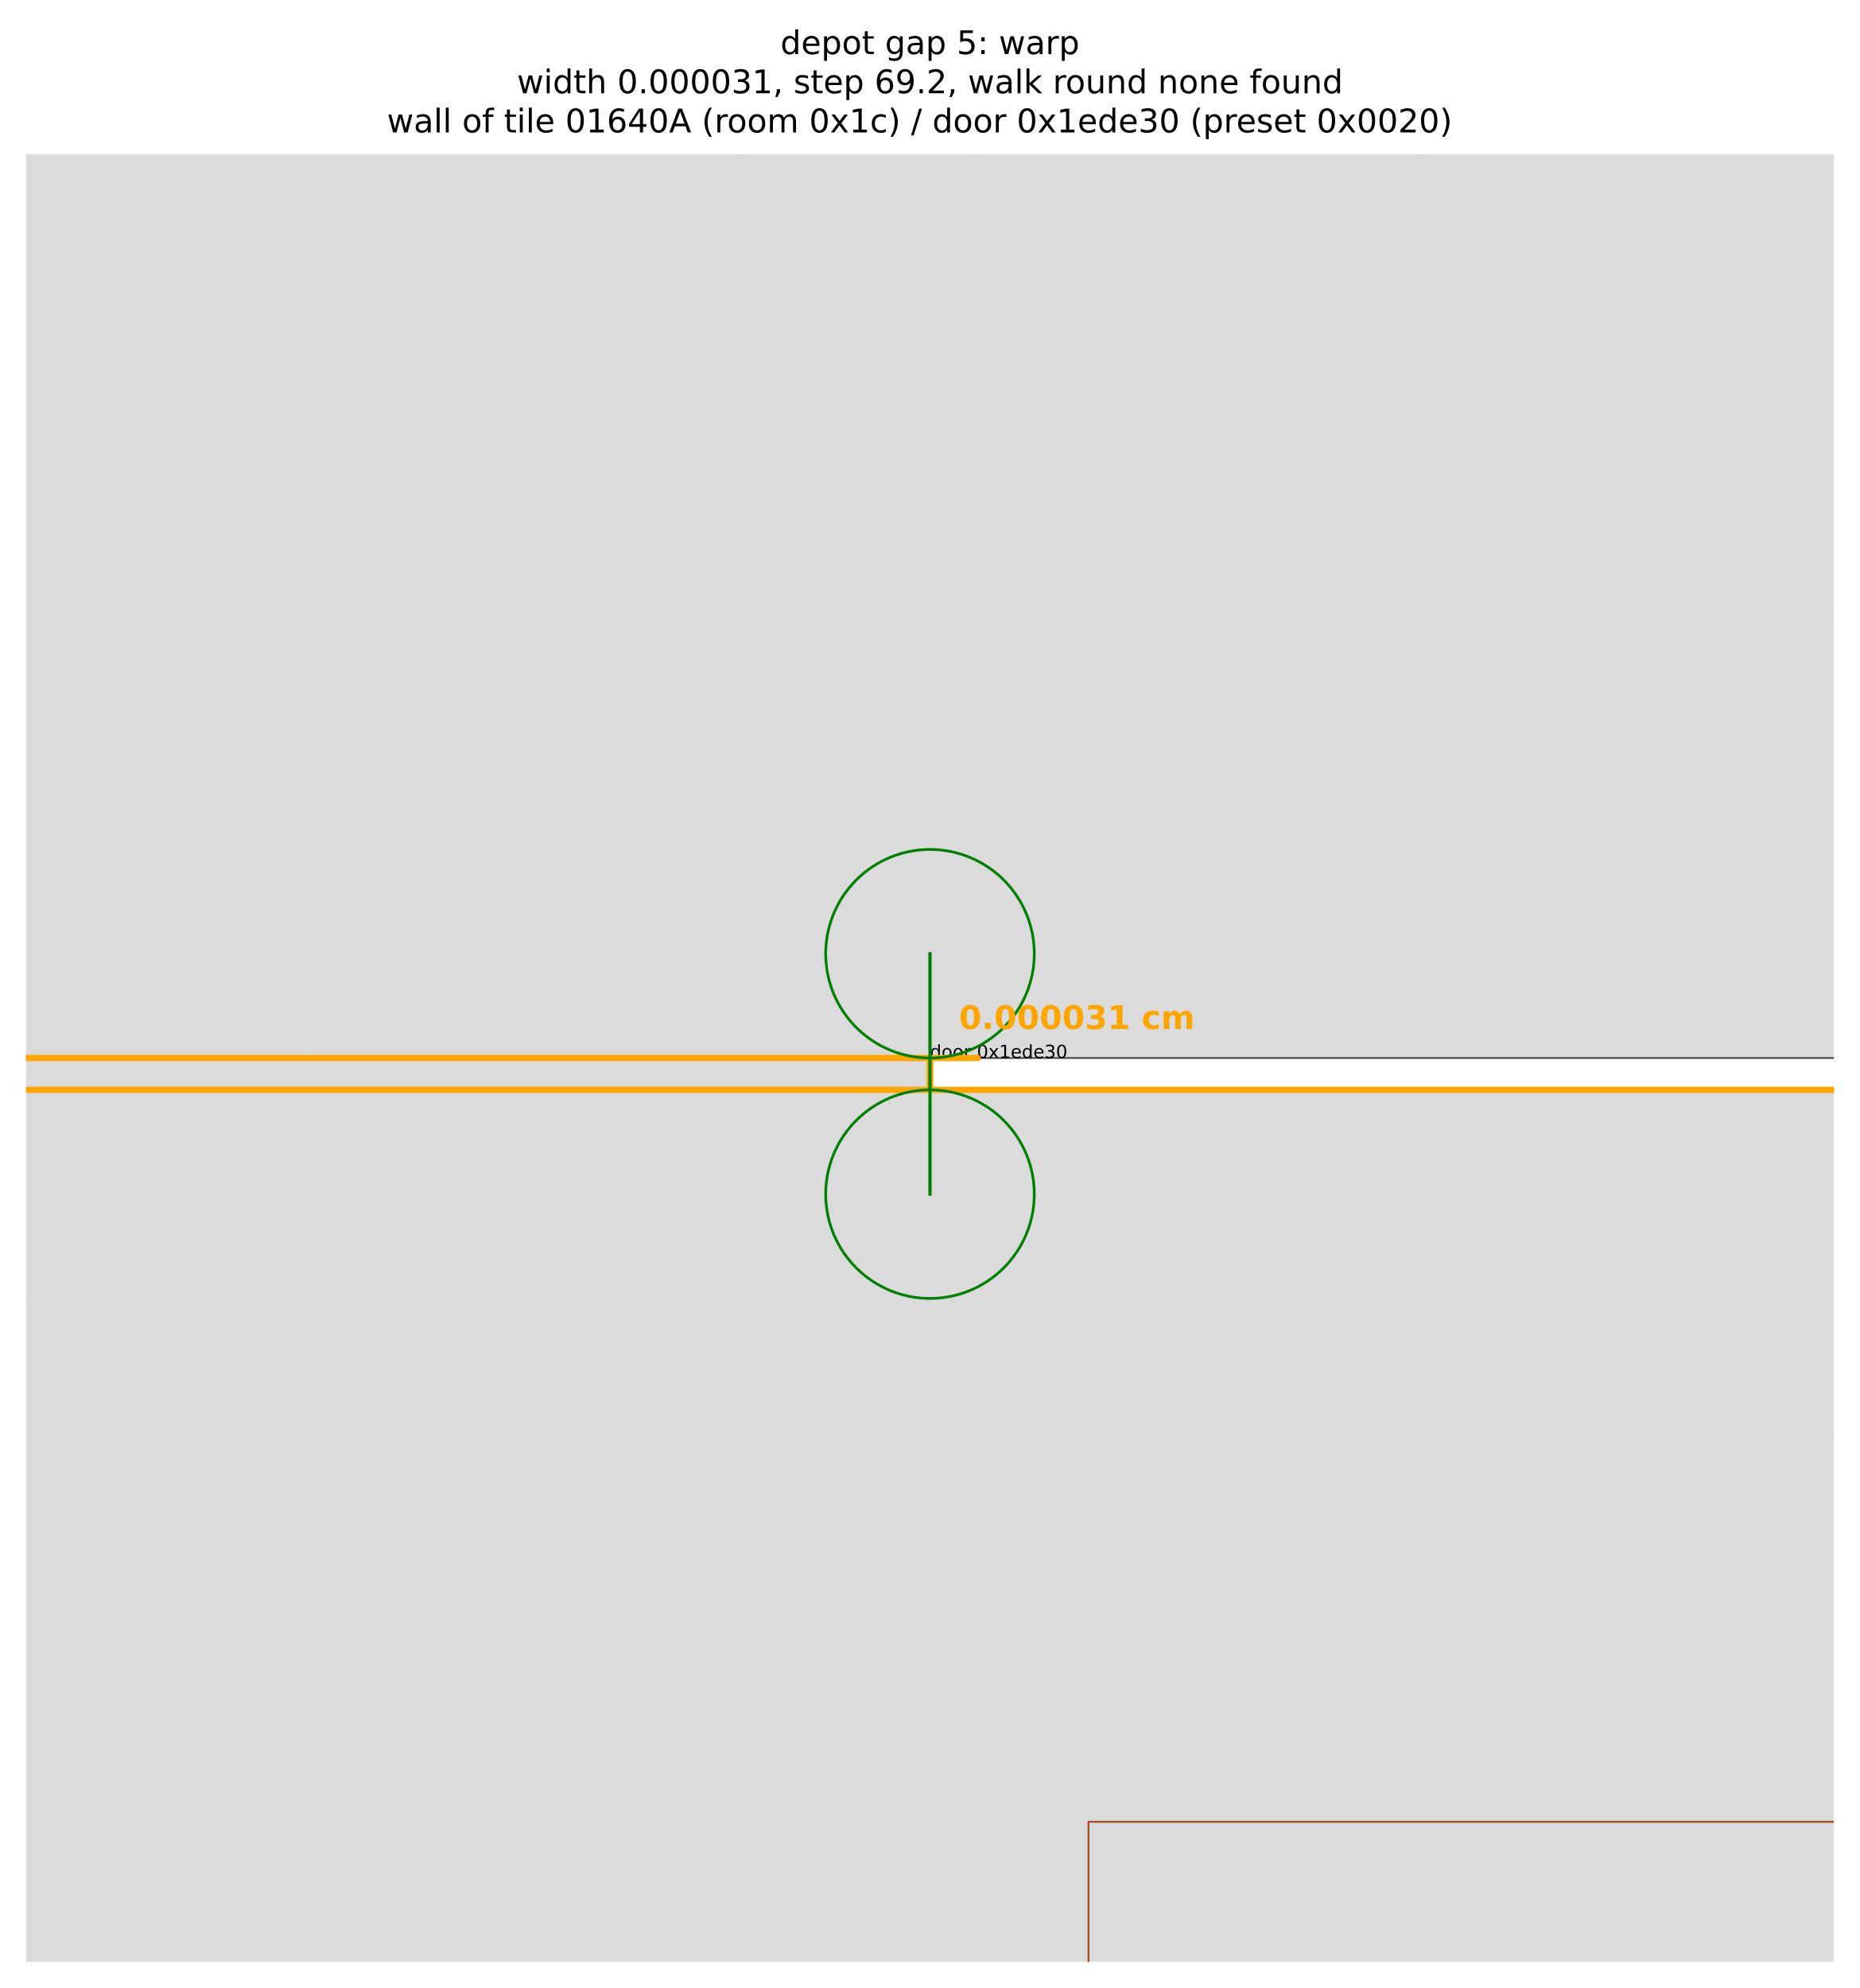
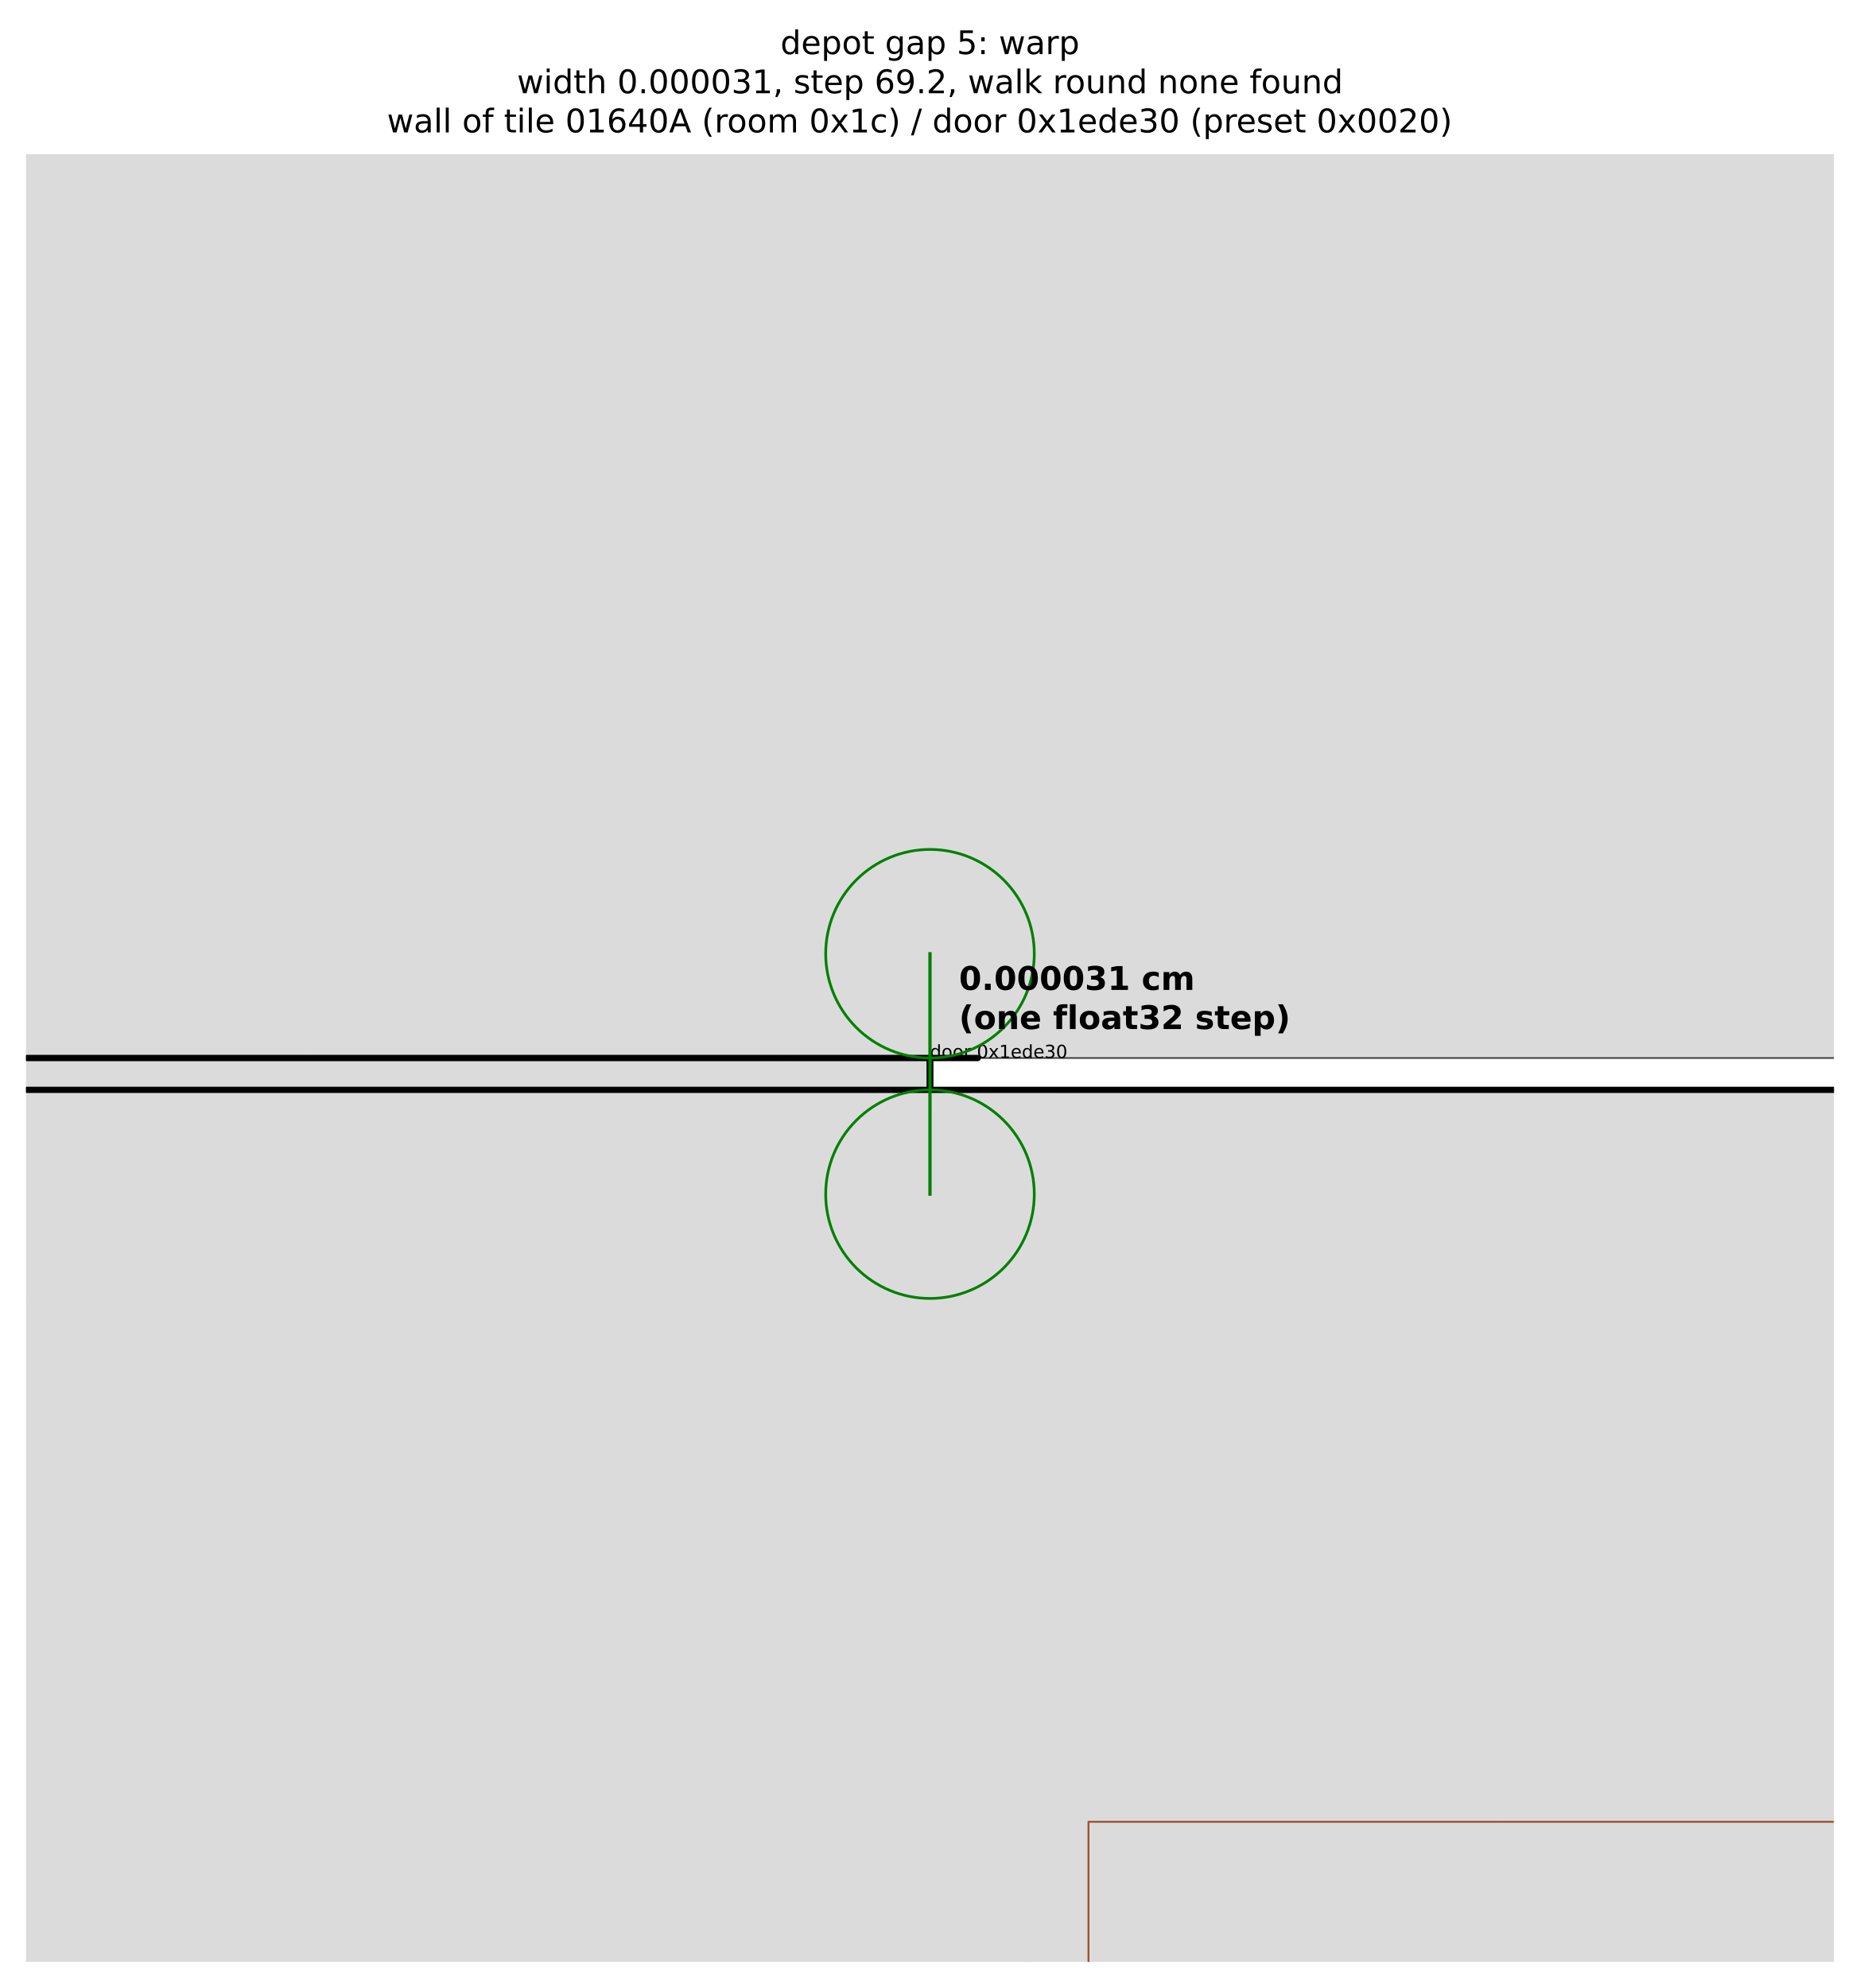
<svg xmlns="http://www.w3.org/2000/svg" width="513.36pt" height="548.704pt" viewBox="0 0 513.36 548.704" version="1.1">
  <style>path { vector-effect: non-scaling-stroke; }</style>
  <defs>
    <style type="text/css">*{stroke-linejoin: round; stroke-linecap: butt}</style>
  </defs>
  <g id="figure_1">
    <g id="patch_1">
      <path d="M 0 548.704  L 513.36 548.704  L 513.36 0  L 0 0  z " style="fill: #ffffff" />
    </g>
    <g id="axes_1">
      <g id="patch_2">
        <path d="M 269.856 -94.463  L 269.856 292.024  L 616.816 292.024  z " clip-path="url(#pb5d509a0ce)" style="fill: #dbdbdb; stroke: #dbdbdb; stroke-width: 0.3; stroke-linejoin: miter" />
      </g>
      <g id="patch_3">
        <path d="M 577.289 313.984  L 256.68 300.808  L 344.518 581.89  z " clip-path="url(#pb5d509a0ce)" style="fill: #dbdbdb; stroke: #dbdbdb; stroke-width: 0.3; stroke-linejoin: miter" />
      </g>
      <g id="patch_4">
        <path d="M 577.289 313.984  L 577.289 300.808  L 256.68 300.808  z " clip-path="url(#pb5d509a0ce)" style="fill: #dbdbdb; stroke: #dbdbdb; stroke-width: 0.3; stroke-linejoin: miter" />
      </g>
      <g id="patch_5">
        <path d="M 269.856 -94.463  L 85.396 -94.463  L 85.396 292.024  z " clip-path="url(#pb5d509a0ce)" style="fill: #dbdbdb; stroke: #dbdbdb; stroke-width: 0.3; stroke-linejoin: miter" />
      </g>
      <g id="patch_6">
        <path d="M 85.396 292.024  L 85.396 -94.463  L -454.809 292.024  L -81.497 292.024  z " clip-path="url(#pb5d509a0ce)" style="fill: #dbdbdb; stroke: #dbdbdb; stroke-width: 0.3; stroke-linejoin: miter" />
      </g>
      <g id="patch_7">
        <path d="M 344.518 581.89  L 432.356 849.796  L 577.289 313.984  z " clip-path="url(#pb5d509a0ce)" style="fill: #dbdbdb; stroke: #dbdbdb; stroke-width: 0.3; stroke-linejoin: miter" />
      </g>
      <g id="patch_8">
        <path d="M 1047.223 -94.463  L 269.856 -94.463  L 616.816 292.024  z " clip-path="url(#pb5d509a0ce)" style="fill: #dbdbdb; stroke: #dbdbdb; stroke-width: 0.3; stroke-linejoin: miter" />
      </g>
      <g id="patch_9">
        <path d="M 432.356 849.796  L 599.249 313.984  L 577.289 313.984  z " clip-path="url(#pb5d509a0ce)" style="fill: #dbdbdb; stroke: #dbdbdb; stroke-width: 0.3; stroke-linejoin: miter" />
      </g>
      <g id="patch_10">
        <path d="M -81.497 300.808  L 344.518 581.89  L 256.68 300.808  z " clip-path="url(#pb5d509a0ce)" style="fill: #dbdbdb; stroke: #dbdbdb; stroke-width: 0.3; stroke-linejoin: miter" />
      </g>
      <g id="patch_11">
        <path d="M -81.497 300.808  L -169.335 581.89  L 344.518 581.89  z " clip-path="url(#pb5d509a0ce)" style="fill: #dbdbdb; stroke: #dbdbdb; stroke-width: 0.3; stroke-linejoin: miter" />
      </g>
      <g id="patch_12">
        <path d="M 432.356 849.796  L 577.289 849.796  L 599.249 849.796  L 599.249 313.984  z " clip-path="url(#pb5d509a0ce)" style="fill: #dbdbdb; stroke: #dbdbdb; stroke-width: 0.3; stroke-linejoin: miter" />
      </g>
      <g id="patch_13">
        <path d="M 85.396 -94.463  L -349.403 -94.463  L -454.809 -94.463  L -454.809 278.849  L -454.809 292.024  z " clip-path="url(#pb5d509a0ce)" style="fill: #dbdbdb; stroke: #dbdbdb; stroke-width: 0.3; stroke-linejoin: miter" />
      </g>
      <g id="patch_14">
        <path d="M 256.68 292.024  L 85.396 292.024  L -81.497 292.024  L -81.497 300.808  z " clip-path="url(#pb5d509a0ce)" style="fill: #dbdbdb; stroke: #dbdbdb; stroke-width: 0.3; stroke-linejoin: miter" />
      </g>
      <g id="patch_15">
        <path d="M 256.68 292.024  L -81.497 300.808  L 256.68 300.808  z " clip-path="url(#pb5d509a0ce)" style="fill: #dbdbdb; stroke: #dbdbdb; stroke-width: 0.3; stroke-linejoin: miter" />
      </g>
      <g id="patch_16">
        <path d="M 269.856 -94.463  L 85.396 292.024  L 256.68 292.024  L 269.856 292.024  z " clip-path="url(#pb5d509a0ce)" style="fill: #dbdbdb; stroke: #dbdbdb; stroke-width: 0.3; stroke-linejoin: miter" />
      </g>
      <g id="line2d_1">
        <path d="M 269.856 292.024  L 514.36 292.024  " clip-path="url(#pb5d509a0ce)" style="fill: none; stroke: #404040; stroke-width: 0.6; stroke-linecap: round" />
      </g>
      <g id="line2d_2">
        <path clip-path="url(#pb5d509a0ce)" style="fill: none; stroke: #404040; stroke-width: 0.6; stroke-linecap: round" />
      </g>
      <g id="line2d_3">
        <path d="M 514.36 300.808  L 256.68 300.808  " clip-path="url(#pb5d509a0ce)" style="fill: none; stroke: #404040; stroke-width: 0.6; stroke-linecap: round" />
      </g>
      <g id="line2d_4">
        <path clip-path="url(#pb5d509a0ce)" style="fill: none; stroke: #404040; stroke-width: 0.6; stroke-linecap: round" />
      </g>
      <g id="line2d_5">
        <path clip-path="url(#pb5d509a0ce)" style="fill: none; stroke: #404040; stroke-width: 0.6; stroke-linecap: round" />
      </g>
      <g id="line2d_6">
        <path clip-path="url(#pb5d509a0ce)" style="fill: none; stroke: #404040; stroke-width: 0.6; stroke-linecap: round" />
      </g>
      <g id="line2d_7">
        <path clip-path="url(#pb5d509a0ce)" style="fill: none; stroke: #404040; stroke-width: 0.6; stroke-linecap: round" />
      </g>
      <g id="line2d_8">
        <path clip-path="url(#pb5d509a0ce)" style="fill: none; stroke: #404040; stroke-width: 0.6; stroke-linecap: round" />
      </g>
      <g id="line2d_9">
        <path clip-path="url(#pb5d509a0ce)" style="fill: none; stroke: #404040; stroke-width: 0.6; stroke-linecap: round" />
      </g>
      <g id="line2d_10">
        <path d="M 256.68 300.808  L 256.68 292.024  " clip-path="url(#pb5d509a0ce)" style="fill: none; stroke: #404040; stroke-width: 0.6; stroke-linecap: round" />
      </g>
      <g id="line2d_11">
        <path d="M 256.68 292.024  L 269.856 292.024  " clip-path="url(#pb5d509a0ce)" style="fill: none; stroke: #404040; stroke-width: 0.6; stroke-linecap: round" />
      </g>
      <g id="line2d_12">
        <path d="M 256.68 292.024  L 256.68 300.808  L -1 300.808  M -1 292.024  L 256.68 292.024  " clip-path="url(#pb5d509a0ce)" style="fill: none; stroke: #a0522d; stroke-width: 0.7; stroke-linecap: square" />
      </g>
      <g id="text_1">
        <g clip-path="url(#pb5d509a0ce)">
          <text style="font-size: 5px; font-family: 'DejaVu Sans', 'Bitstream Vera Sans', 'Computer Modern Sans Serif', 'Lucida Grande', 'Verdana', 'Geneva', 'Lucid', 'Arial', 'Helvetica', 'Avant Garde', sans-serif; text-anchor: start" x="256.68" y="292.024" transform="rotate(-0 256.68 292.0244)">door 0x1ede30</text>
        </g>
      </g>
      <g id="line2d_13">
        <path clip-path="url(#pb5d509a0ce)" style="fill: none; stroke: #a0522d; stroke-width: 0.7; stroke-linecap: square" />
      </g>
      <g id="text_2">
        <g clip-path="url(#pb5d509a0ce)">
          <text style="font-size: 5px; font-family: 'DejaVu Sans', 'Bitstream Vera Sans', 'Computer Modern Sans Serif', 'Lucida Grande', 'Verdana', 'Geneva', 'Lucid', 'Arial', 'Helvetica', 'Avant Garde', sans-serif; text-anchor: start" x="-98.839" y="458.917" transform="rotate(-0 -98.83877 458.9166)">generic 0x1ea28c</text>
        </g>
      </g>
      <g id="line2d_14">
        <path d="M 300.43 549.704  L 300.43 502.834  L 300.599 502.834  L 514.36 502.835  " clip-path="url(#pb5d509a0ce)" style="fill: none; stroke: #a0522d; stroke-width: 0.7; stroke-linecap: square" />
      </g>
      <g id="text_3">
        <g clip-path="url(#pb5d509a0ce)">
          <text style="font-size: 5px; font-family: 'DejaVu Sans', 'Bitstream Vera Sans', 'Computer Modern Sans Serif', 'Lucida Grande', 'Verdana', 'Geneva', 'Lucid', 'Arial', 'Helvetica', 'Avant Garde', sans-serif; text-anchor: start" x="550.941" y="502.836" transform="rotate(-0 550.9407 502.8356)">generic 0x1ea20c</text>
        </g>
      </g>
      <g id="text_4">
        <text style="font-size: 9px; font-family: 'DejaVu Sans', 'Bitstream Vera Sans', 'Computer Modern Sans Serif', 'Lucida Grande', 'Verdana', 'Geneva', 'Lucid', 'Arial', 'Helvetica', 'Avant Garde', sans-serif" transform="translate(215.3946 14.93947)">depot gap 5: warp</text>
        <text style="font-size: 9px; font-family: 'DejaVu Sans', 'Bitstream Vera Sans', 'Computer Modern Sans Serif', 'Lucida Grande', 'Verdana', 'Geneva', 'Lucid', 'Arial', 'Helvetica', 'Avant Garde', sans-serif" transform="translate(142.6971 25.74193)">width 0.000031, step 69.2, walk round none found</text>
        <text style="font-size: 9px; font-family: 'DejaVu Sans', 'Bitstream Vera Sans', 'Computer Modern Sans Serif', 'Lucida Grande', 'Verdana', 'Geneva', 'Lucid', 'Arial', 'Helvetica', 'Avant Garde', sans-serif" transform="translate(106.8145 36.5444)">wall of tile 01640A (room 0x1c)  /  door 0x1ede30 (preset 0x0020)</text>
      </g>
      <g id="line2d_15">
-         <path d="M 256.68 292.024  L 269.856 292.024  " clip-path="url(#pb5d509a0ce)" style="fill: none; stroke: #ffa500; stroke-width: 2.2; stroke-linecap: round" />
+         <path d="M 256.68 292.024  L 269.856 292.024  " clip-path="url(#pb5d509a0ce)" style="fill: none; stroke: #000000; stroke-width: 2.2; stroke-linecap: round" />
      </g>
      <g id="line2d_16">
-         <path d="M 256.68 292.024  L 256.68 300.808  " clip-path="url(#pb5d509a0ce)" style="fill: none; stroke: #ffa500; stroke-width: 2.2; stroke-linecap: round" />
+         <path d="M 256.68 292.024  L 256.68 300.808  " clip-path="url(#pb5d509a0ce)" style="fill: none; stroke: #000000; stroke-width: 2.2; stroke-linecap: round" />
      </g>
      <g id="line2d_17">
-         <path d="M 256.68 292.024  L 269.856 292.024  " clip-path="url(#pb5d509a0ce)" style="fill: none; stroke: #ffa500; stroke-width: 2.2; stroke-linecap: round" />
+         <path d="M 256.68 292.024  L 269.856 292.024  " clip-path="url(#pb5d509a0ce)" style="fill: none; stroke: #000000; stroke-width: 2.2; stroke-linecap: round" />
      </g>
      <g id="line2d_18">
-         <path d="M -1 292.024  L 256.68 292.024  " clip-path="url(#pb5d509a0ce)" style="fill: none; stroke: #ffa500; stroke-width: 2.2; stroke-linecap: round" />
+         <path d="M -1 292.024  L 256.68 292.024  " clip-path="url(#pb5d509a0ce)" style="fill: none; stroke: #000000; stroke-width: 2.2; stroke-linecap: round" />
      </g>
      <g id="line2d_19">
-         <path d="M 256.68 300.808  L 256.68 292.024  " clip-path="url(#pb5d509a0ce)" style="fill: none; stroke: #ffa500; stroke-width: 2.2; stroke-linecap: round" />
+         <path d="M 256.68 300.808  L 256.68 292.024  " clip-path="url(#pb5d509a0ce)" style="fill: none; stroke: #000000; stroke-width: 2.2; stroke-linecap: round" />
      </g>
      <g id="line2d_20">
-         <path d="M 256.68 292.024  L 256.68 300.808  " clip-path="url(#pb5d509a0ce)" style="fill: none; stroke: #ffa500; stroke-width: 2.2; stroke-linecap: round" />
+         <path d="M 256.68 292.024  L 256.68 300.808  " clip-path="url(#pb5d509a0ce)" style="fill: none; stroke: #000000; stroke-width: 2.2; stroke-linecap: round" />
      </g>
      <g id="line2d_21">
-         <path d="M 256.68 300.808  L 256.68 292.024  " clip-path="url(#pb5d509a0ce)" style="fill: none; stroke: #ffa500; stroke-width: 2.2; stroke-linecap: round" />
+         <path d="M 256.68 300.808  L 256.68 292.024  " clip-path="url(#pb5d509a0ce)" style="fill: none; stroke: #000000; stroke-width: 2.2; stroke-linecap: round" />
      </g>
      <g id="line2d_22">
-         <path d="M 256.68 300.808  L -1 300.808  " clip-path="url(#pb5d509a0ce)" style="fill: none; stroke: #ffa500; stroke-width: 2.2; stroke-linecap: round" />
+         <path d="M 256.68 300.808  L -1 300.808  " clip-path="url(#pb5d509a0ce)" style="fill: none; stroke: #000000; stroke-width: 2.2; stroke-linecap: round" />
      </g>
      <g id="line2d_23">
-         <path d="M 256.68 300.808  L 256.68 292.024  " clip-path="url(#pb5d509a0ce)" style="fill: none; stroke: #ffa500; stroke-width: 2.2; stroke-linecap: round" />
+         <path d="M 256.68 300.808  L 256.68 292.024  " clip-path="url(#pb5d509a0ce)" style="fill: none; stroke: #000000; stroke-width: 2.2; stroke-linecap: round" />
      </g>
      <g id="line2d_24">
-         <path d="M -1 292.024  L 256.68 292.024  " clip-path="url(#pb5d509a0ce)" style="fill: none; stroke: #ffa500; stroke-width: 2.2; stroke-linecap: round" />
+         <path d="M -1 292.024  L 256.68 292.024  " clip-path="url(#pb5d509a0ce)" style="fill: none; stroke: #000000; stroke-width: 2.2; stroke-linecap: round" />
      </g>
      <g id="line2d_25">
-         <path d="M 514.36 300.808  L 256.68 300.808  " clip-path="url(#pb5d509a0ce)" style="fill: none; stroke: #ffa500; stroke-width: 2.2; stroke-linecap: round" />
+         <path d="M 514.36 300.808  L 256.68 300.808  " clip-path="url(#pb5d509a0ce)" style="fill: none; stroke: #000000; stroke-width: 2.2; stroke-linecap: round" />
      </g>
      <g id="line2d_26">
-         <path d="M 256.68 292.024  L 256.68 300.808  " clip-path="url(#pb5d509a0ce)" style="fill: none; stroke: #ffa500; stroke-width: 2.2; stroke-linecap: round" />
+         <path d="M 256.68 292.024  L 256.68 300.808  " clip-path="url(#pb5d509a0ce)" style="fill: none; stroke: #000000; stroke-width: 2.2; stroke-linecap: round" />
      </g>
      <g id="line2d_27">
-         <path d="M 514.36 300.808  L 256.68 300.808  " clip-path="url(#pb5d509a0ce)" style="fill: none; stroke: #ffa500; stroke-width: 2.2; stroke-linecap: round" />
+         <path d="M 514.36 300.808  L 256.68 300.808  " clip-path="url(#pb5d509a0ce)" style="fill: none; stroke: #000000; stroke-width: 2.2; stroke-linecap: round" />
      </g>
      <g id="line2d_28">
-         <path d="M 256.68 300.808  L -1 300.808  " clip-path="url(#pb5d509a0ce)" style="fill: none; stroke: #ffa500; stroke-width: 2.2; stroke-linecap: round" />
+         <path d="M 256.68 300.808  L -1 300.808  " clip-path="url(#pb5d509a0ce)" style="fill: none; stroke: #000000; stroke-width: 2.2; stroke-linecap: round" />
      </g>
      <g id="line2d_29">
-         <path d="M 256.68 292.024  L 256.68 292.024  " clip-path="url(#pb5d509a0ce)" style="fill: none; stroke-dasharray: 1,1.65; stroke-dashoffset: 0; stroke: #ffa500" />
+         <path d="M 256.68 292.024  L 256.68 292.024  " clip-path="url(#pb5d509a0ce)" style="fill: none; stroke-dasharray: 1,1.65; stroke-dashoffset: 0; stroke: #000000" />
      </g>
      <g id="line2d_30">
-         <path d="M 256.68 292.024  L 256.68 292.024  " clip-path="url(#pb5d509a0ce)" style="fill: none; stroke-dasharray: 1,1.65; stroke-dashoffset: 0; stroke: #ffa500" />
+         <path d="M 256.68 292.024  L 256.68 292.024  " clip-path="url(#pb5d509a0ce)" style="fill: none; stroke-dasharray: 1,1.65; stroke-dashoffset: 0; stroke: #000000" />
      </g>
      <g id="line2d_31">
-         <path d="M 256.68 296.416  L 256.68 296.416  " clip-path="url(#pb5d509a0ce)" style="fill: none; stroke-dasharray: 1,1.65; stroke-dashoffset: 0; stroke: #ffa500" />
+         <path d="M 256.68 296.416  L 256.68 296.416  " clip-path="url(#pb5d509a0ce)" style="fill: none; stroke-dasharray: 1,1.65; stroke-dashoffset: 0; stroke: #000000" />
      </g>
      <g id="line2d_32">
-         <path d="M 256.68 300.808  L 256.68 300.808  " clip-path="url(#pb5d509a0ce)" style="fill: none; stroke-dasharray: 1,1.65; stroke-dashoffset: 0; stroke: #ffa500" />
+         <path d="M 256.68 300.808  L 256.68 300.808  " clip-path="url(#pb5d509a0ce)" style="fill: none; stroke-dasharray: 1,1.65; stroke-dashoffset: 0; stroke: #000000" />
      </g>
      <g id="line2d_33">
-         <path d="M 256.68 292.024  L 256.68 292.024  " clip-path="url(#pb5d509a0ce)" style="fill: none; stroke-dasharray: 1,1.65; stroke-dashoffset: 0; stroke: #ffa500" />
+         <path d="M 256.68 292.024  L 256.68 292.024  " clip-path="url(#pb5d509a0ce)" style="fill: none; stroke-dasharray: 1,1.65; stroke-dashoffset: 0; stroke: #000000" />
      </g>
      <g id="line2d_34">
-         <path d="M 256.68 300.808  L 256.68 300.808  " clip-path="url(#pb5d509a0ce)" style="fill: none; stroke-dasharray: 1,1.65; stroke-dashoffset: 0; stroke: #ffa500" />
+         <path d="M 256.68 300.808  L 256.68 300.808  " clip-path="url(#pb5d509a0ce)" style="fill: none; stroke-dasharray: 1,1.65; stroke-dashoffset: 0; stroke: #000000" />
      </g>
      <g id="line2d_35">
-         <path d="M 256.68 300.808  L 256.68 300.808  " clip-path="url(#pb5d509a0ce)" style="fill: none; stroke-dasharray: 1,1.65; stroke-dashoffset: 0; stroke: #ffa500" />
+         <path d="M 256.68 300.808  L 256.68 300.808  " clip-path="url(#pb5d509a0ce)" style="fill: none; stroke-dasharray: 1,1.65; stroke-dashoffset: 0; stroke: #000000" />
      </g>
      <g id="line2d_36">
        <path d="M 256.68 329.595  L 256.68 263.238  " clip-path="url(#pb5d509a0ce)" style="fill: none; stroke: #008000; stroke-width: 1.2; stroke-linecap: square" />
      </g>
      <g id="patch_17">
        <path d="M 256.68 358.381  C 264.314 358.381 271.637 355.348 277.035 349.95  C 282.433 344.552 285.466 337.229 285.466 329.595  C 285.466 321.961 282.433 314.638 277.035 309.24  C 271.637 303.842 264.314 300.809 256.68 300.809  C 249.046 300.809 241.723 303.842 236.325 309.24  C 230.927 314.638 227.894 321.961 227.894 329.595  C 227.894 337.229 230.927 344.552 236.325 349.95  C 241.723 355.348 249.046 358.381 256.68 358.381  L 256.68 358.381  z " clip-path="url(#pb5d509a0ce)" style="fill: none; stroke: #008000; stroke-linejoin: miter" />
      </g>
      <g id="patch_18">
        <path d="M 256.68 292.024  C 264.314 292.024 271.637 288.991 277.035 283.593  C 282.433 278.194 285.466 270.872 285.466 263.238  C 285.466 255.604 282.433 248.281 277.035 242.883  C 271.637 237.485 264.314 234.452 256.68 234.452  C 249.046 234.452 241.723 237.485 236.325 242.883  C 230.927 248.281 227.894 255.604 227.894 263.238  C 227.894 270.872 230.927 278.194 236.325 283.593  C 241.723 288.991 249.046 292.024 256.68 292.024  L 256.68 292.024  z " clip-path="url(#pb5d509a0ce)" style="fill: none; stroke: #008000; stroke-linejoin: miter" />
      </g>
      <g id="text_5">
-         <text style="font-weight: 700; font-size: 9px; font-family: 'DejaVu Sans', 'Bitstream Vera Sans', 'Computer Modern Sans Serif', 'Lucida Grande', 'Verdana', 'Geneva', 'Lucid', 'Arial', 'Helvetica', 'Avant Garde', sans-serif; text-anchor: start; fill: #ffa500" x="264.68" y="284.024" transform="rotate(-0 264.68 284.0244)">0.000031 cm</text>
+         <text style="font-weight: 700; font-size: 9px; font-family: 'DejaVu Sans', 'Bitstream Vera Sans', 'Computer Modern Sans Serif', 'Lucida Grande', 'Verdana', 'Geneva', 'Lucid', 'Arial', 'Helvetica', 'Avant Garde', sans-serif" transform="translate(264.68 273.2219)">0.000031 cm</text>
+         <text style="font-weight: 700; font-size: 9px; font-family: 'DejaVu Sans', 'Bitstream Vera Sans', 'Computer Modern Sans Serif', 'Lucida Grande', 'Verdana', 'Geneva', 'Lucid', 'Arial', 'Helvetica', 'Avant Garde', sans-serif" transform="translate(264.68 284.0244)">(one float32 step)</text>
      </g>
    </g>
  </g>
  <defs>
    <clipPath id="pb5d509a0ce">
      <rect x="7.2" y="42.544" width="498.96" height="498.96" />
    </clipPath>
  </defs>
</svg>
